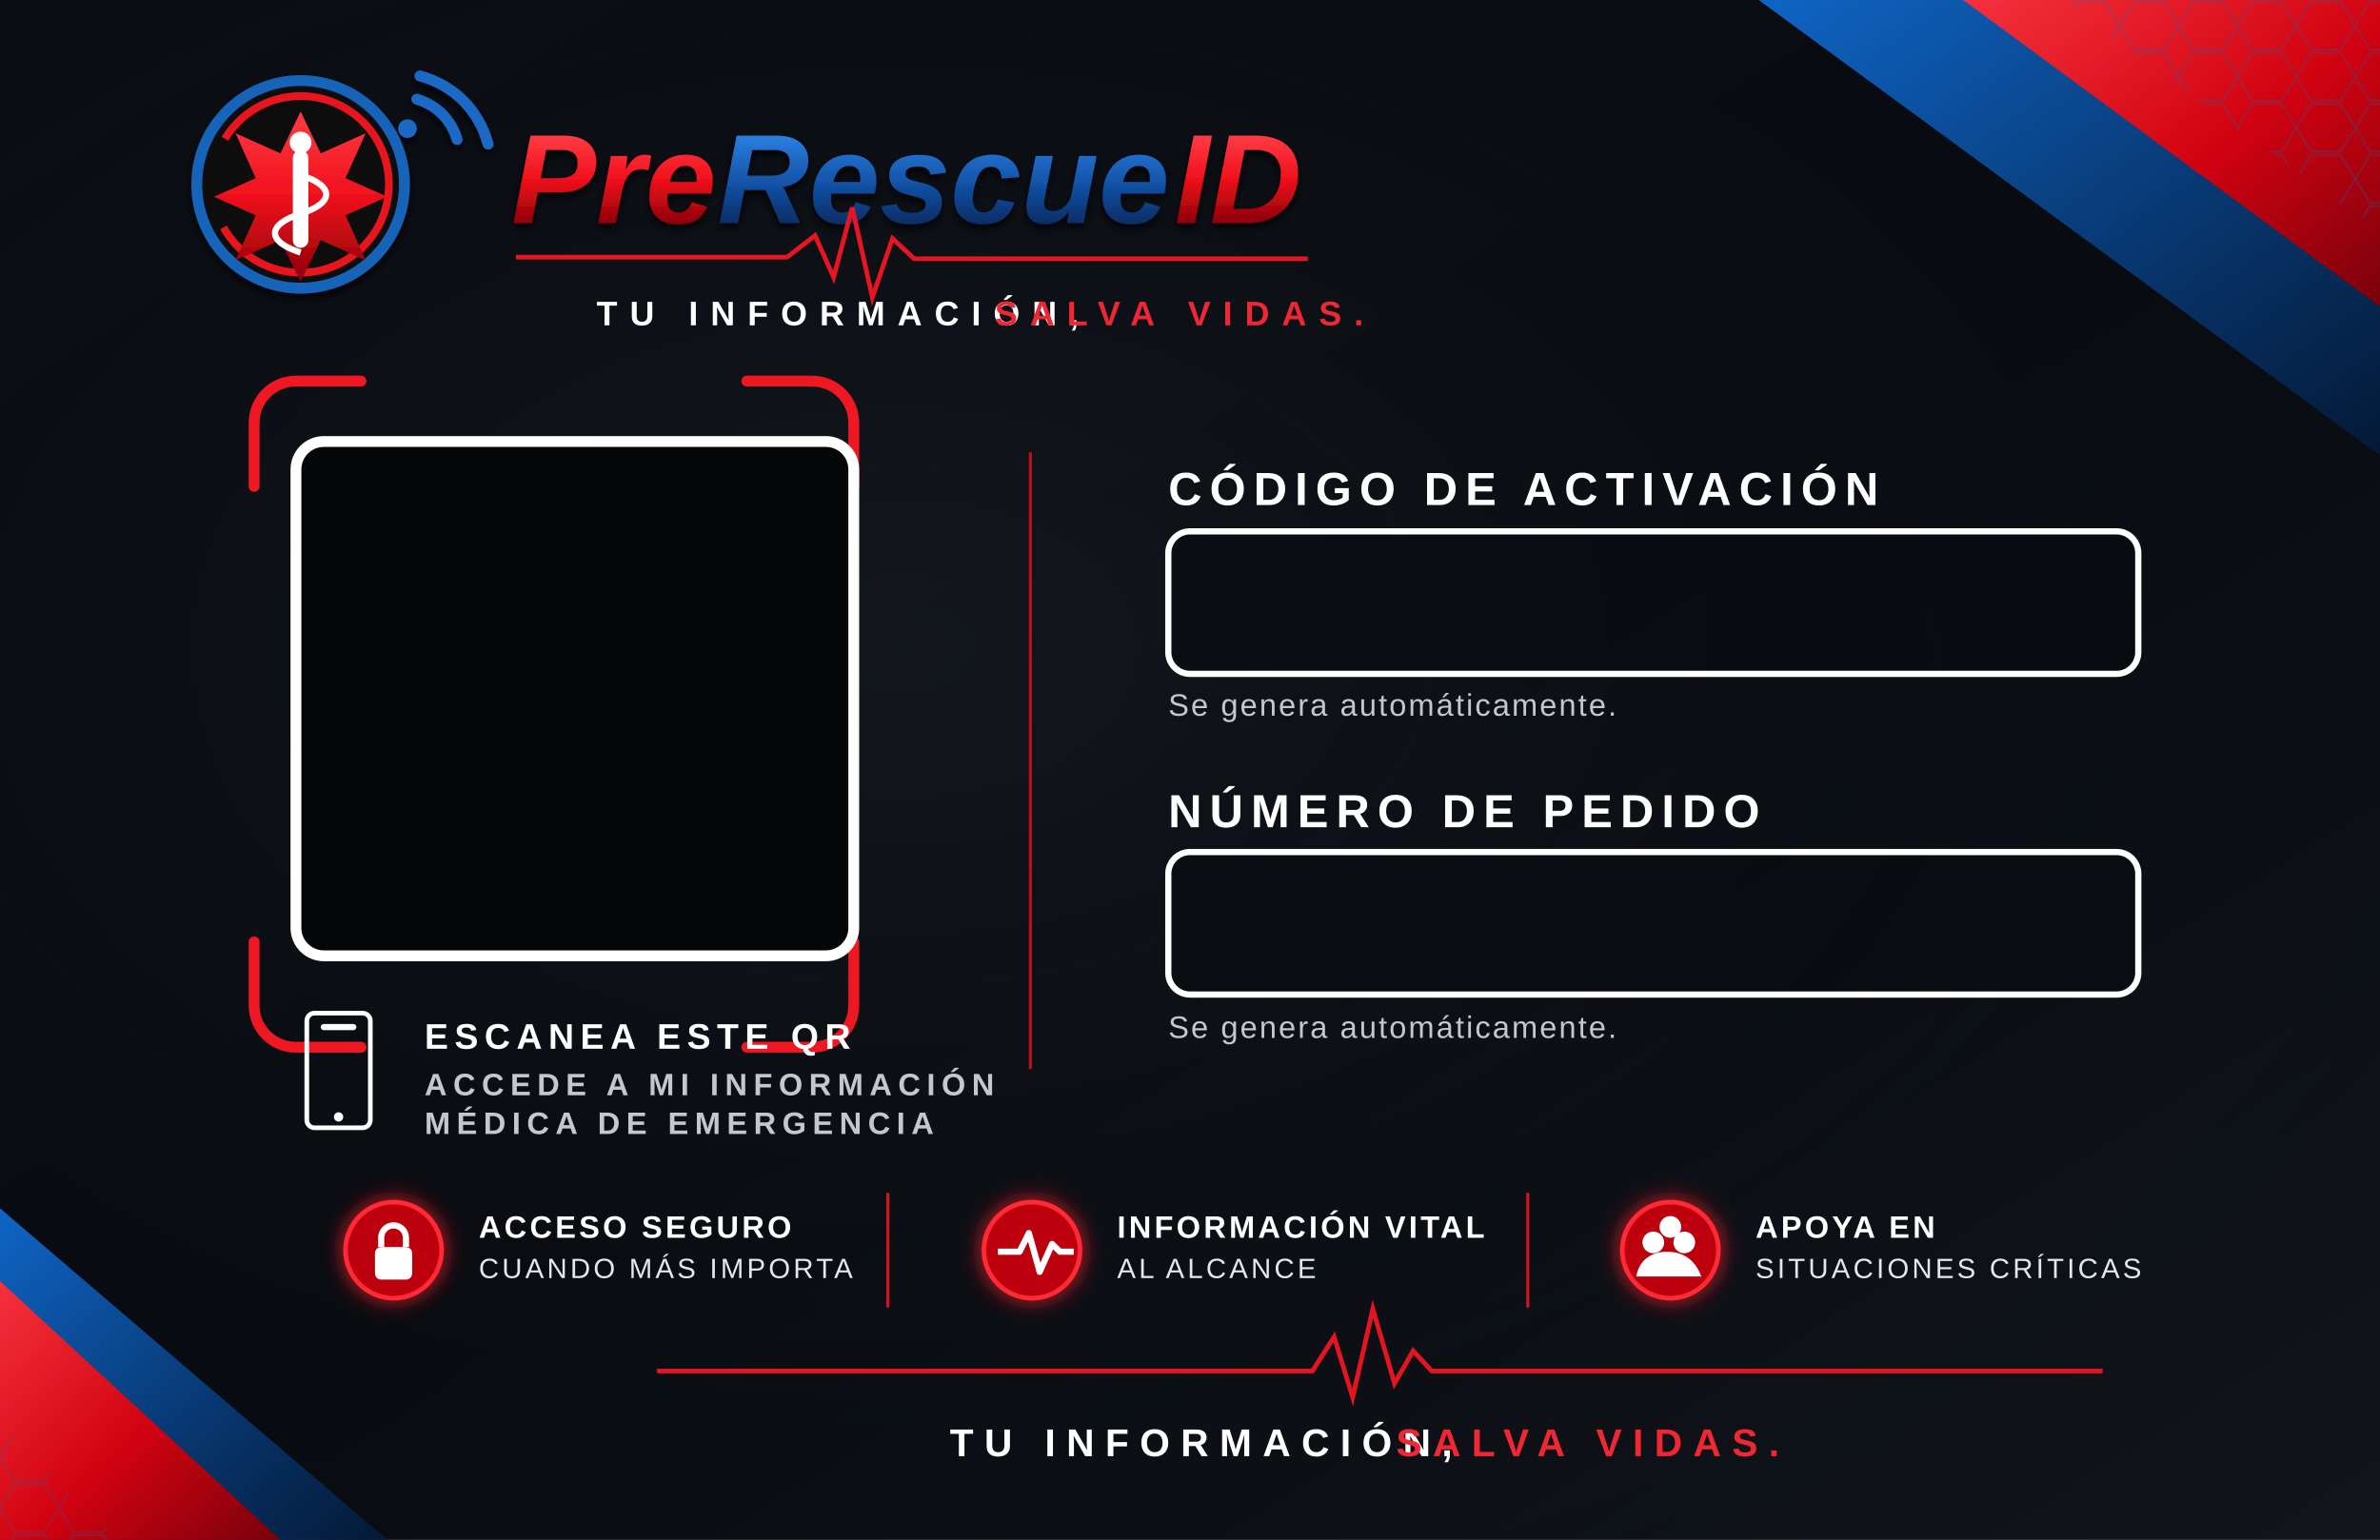
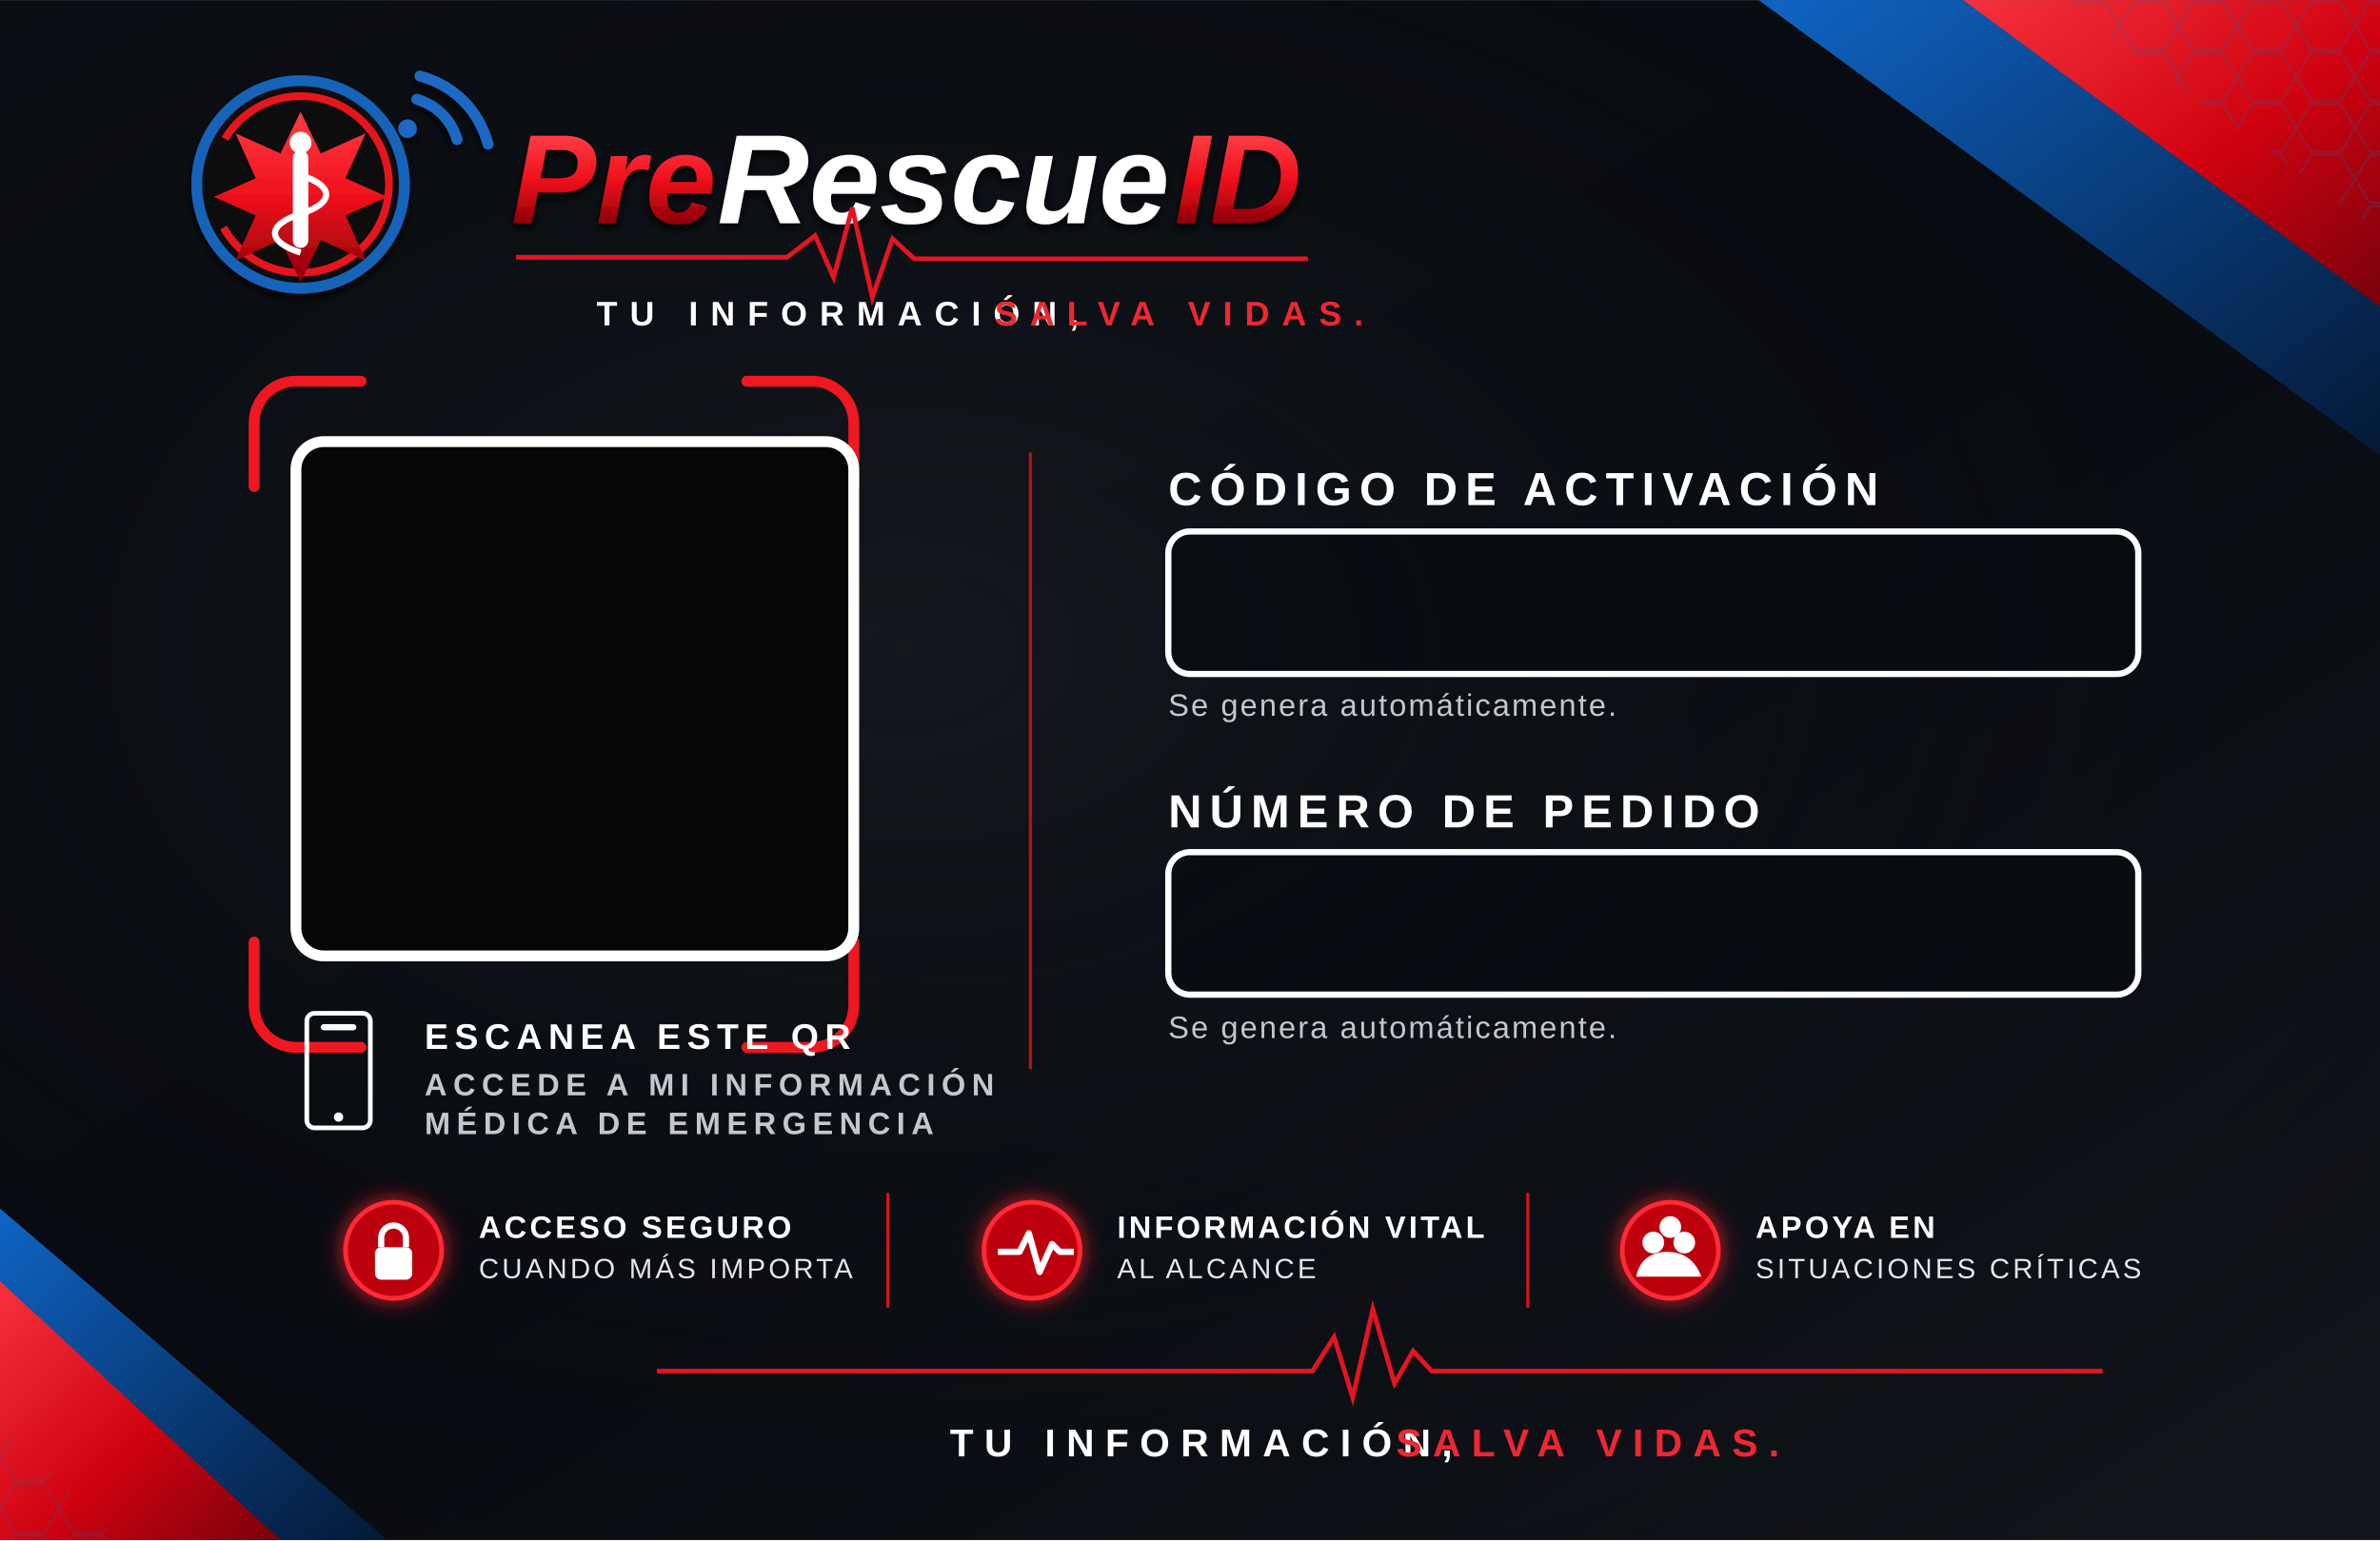
- <svg xmlns="http://www.w3.org/2000/svg" width="1536" height="994" viewBox="0 0 1536 994">
+ <svg xmlns="http://www.w3.org/2000/svg" width="1559" height="1009" viewBox="0 0 1536 994">
  <defs>
    <linearGradient id="bg" x1="0" y1="0" x2="1" y2="1">
      <stop offset="0" stop-color="#0a0d12" />
      <stop offset=".52" stop-color="#080b10" />
      <stop offset="1" stop-color="#11151b" />
    </linearGradient>
    <radialGradient id="glow" cx=".38" cy=".42" r=".8">
      <stop offset="0" stop-color="#20252c" stop-opacity=".48" />
      <stop offset=".65" stop-color="#0e1116" stop-opacity=".08" />
      <stop offset="1" stop-color="#05070a" stop-opacity="0" />
    </radialGradient>
    <linearGradient id="redEdge" x1="0" y1="0" x2="1" y2="1">
      <stop offset="0" stop-color="#ff3038" />
      <stop offset=".55" stop-color="#d9000c" />
      <stop offset="1" stop-color="#7d0008" />
    </linearGradient>
    <linearGradient id="blueEdge" x1="0" y1="0" x2="1" y2="1">
      <stop offset="0" stop-color="#0f67c9" />
      <stop offset=".55" stop-color="#083a76" />
      <stop offset="1" stop-color="#041a37" />
    </linearGradient>
    <linearGradient id="logoBlue" x1="0" y1="0" x2="0" y2="1">
      <stop offset="0" stop-color="#2a7fe0" />
      <stop offset=".55" stop-color="#1251a6" />
      <stop offset="1" stop-color="#082c63" />
    </linearGradient>
    <linearGradient id="logoRed" x1="0" y1="0" x2="0" y2="1">
      <stop offset="0" stop-color="#ff3c44" />
      <stop offset=".5" stop-color="#ef101b" />
      <stop offset="1" stop-color="#8c0008" />
    </linearGradient>
    <pattern id="hex" width="38" height="33" patternUnits="userSpaceOnUse">
      <path d="M9.5 1h19L38 16.5 28.5 32h-19L0 16.5Z" fill="none" stroke="#2361a7" stroke-opacity=".33" stroke-width="1.2" />
    </pattern>
    <filter id="softGlow" x="-30%" y="-30%" width="160%" height="160%">
      <feGaussianBlur stdDeviation="7" result="b" />
      <feMerge>
        <feMergeNode in="b" />
        <feMergeNode in="SourceGraphic" />
      </feMerge>
    </filter>
    <filter id="shadow" x="-30%" y="-30%" width="160%" height="160%">
      <feDropShadow dx="0" dy="3" stdDeviation="3" flood-color="#000" flood-opacity=".85" />
    </filter>
  </defs>
  <rect width="1536" height="994" fill="url(#bg)" />
  <rect width="1536" height="994" fill="url(#glow)" />
  <path d="M0 994V780L250 994Z" fill="url(#blueEdge)" opacity=".98" />
  <path d="M0 994V827L181 994Z" fill="url(#redEdge)" opacity=".96" />
  <path d="M1536 0H1135L1536 294Z" fill="url(#blueEdge)" opacity=".98" />
  <path d="M1536 0H1267L1536 198Z" fill="url(#redEdge)" opacity=".96" />
  <path d="M0 919 77 994H0Z" fill="url(#hex)" opacity=".75" />
  <path d="M1406 0h130v150L1330 0Z" fill="url(#hex)" opacity=".85" />
  <g transform="translate(98 47)" filter="url(#shadow)">
    <circle cx="96" cy="72" r="67" fill="#090b0f" stroke="#1464ba" stroke-width="7" />
    <circle cx="96" cy="72" r="57" fill="none" stroke="#e7131f" stroke-width="5" stroke-dasharray="150 60" />
    <g transform="translate(49 25)">
      <path d="M47 0 60 27 89 14 76 43 103 55 76 67 89 96 60 83 47 110 34 83 5 96 18 67-9 55 18 43 5 14 34 27Z" fill="url(#logoRed)" />
      <rect x="42" y="25" width="10" height="63" rx="5" fill="#fff" />
      <circle cx="47" cy="20" r="7" fill="#fff" />
      <path d="M47 41c22 7 22 18 0 25s-22 18 0 25" fill="none" stroke="#fff" stroke-width="4" />
    </g>
    <circle cx="165" cy="36" r="6" fill="#1d69c5" />
    <path d="M171 17c13 4 22 13 26 26M173 2c22 6 38 22 44 44" fill="none" stroke="#1d69c5" stroke-width="7" stroke-linecap="round" />
  </g>
  <text x="330" y="144" font-family="Arial, Helvetica, sans-serif" font-size="82" font-style="italic" font-weight="900" fill="url(#logoRed)" filter="url(#shadow)">Pre</text>
-   <text x="463" y="144" font-family="Arial, Helvetica, sans-serif" font-size="82" font-style="italic" font-weight="900" fill="url(#logoBlue)" filter="url(#shadow)">Rescue</text>
+   <text x="463" y="144" font-family="Arial, Helvetica, sans-serif" font-size="82" font-style="italic" font-weight="900" fill="#ffffff" filter="url(#shadow)">Rescue</text>
  <text x="758" y="144" font-family="Arial, Helvetica, sans-serif" font-size="82" font-style="italic" font-weight="900" fill="url(#logoRed)" filter="url(#shadow)">ID</text>
  <path d="M333 166h175l18-14 12 27 12-45 13 58 13-38 14 13h254" fill="none" stroke="#e51521" stroke-width="3" />
  <text x="385" y="210" font-family="Arial, Helvetica, sans-serif" font-size="22" font-weight="700" letter-spacing="8" fill="#fff">TU INFORMACIÓN,</text>
  <text x="642" y="210" font-family="Arial, Helvetica, sans-serif" font-size="22" font-weight="800" letter-spacing="8" fill="#ef2732">SALVA VIDAS.</text>
  <g>
    <path d="M164 314v-41c0-15 12-27 27-27h42M551 314v-41c0-15-12-27-27-27h-42M164 608v41c0 15 12 27 27 27h42M551 608v41c0 15-12 27-27 27h-42" fill="none" stroke="#ef1722" stroke-width="7" stroke-linecap="round" />
    <rect x="191" y="285" width="360" height="332" rx="18" fill="#050607" stroke="#fff" stroke-width="7" />
  </g>
  <line x1="665" y1="292" x2="665" y2="690" stroke="#b61019" stroke-width="2" />
  <text x="754" y="326" font-family="Arial, Helvetica, sans-serif" font-size="30" font-weight="900" letter-spacing="5" fill="#fff">CÓDIGO DE ACTIVACIÓN</text>
  <rect x="754" y="343" width="626" height="92" rx="14" fill="#080b0f" fill-opacity=".6" stroke="#fff" stroke-width="4" />
  <text x="754" y="462" font-family="Arial, Helvetica, sans-serif" font-size="20" font-weight="500" letter-spacing="1.3" fill="#c4c7cc">Se genera automáticamente.</text>
  <text x="754" y="534" font-family="Arial, Helvetica, sans-serif" font-size="30" font-weight="900" letter-spacing="5" fill="#fff">NÚMERO DE PEDIDO</text>
  <rect x="754" y="550" width="626" height="92" rx="14" fill="#080b0f" fill-opacity=".6" stroke="#fff" stroke-width="4" />
  <text x="754" y="670" font-family="Arial, Helvetica, sans-serif" font-size="20" font-weight="500" letter-spacing="1.3" fill="#c4c7cc">Se genera automáticamente.</text>
  <g transform="translate(198 653)">
    <rect x="0" y="1" width="41" height="74" rx="5" fill="none" stroke="#fff" stroke-width="3" />
    <rect x="9" y="8" width="23" height="4" rx="2" fill="#fff" />
    <circle cx="20.5" cy="68" r="3" fill="#fff" />
    <text x="76" y="24" font-family="Arial, Helvetica, sans-serif" font-size="23" font-weight="900" letter-spacing="4" fill="#fff">ESCANEA ESTE QR</text>
    <text x="76" y="54" font-family="Arial, Helvetica, sans-serif" font-size="20" font-weight="600" letter-spacing="4" fill="#c5c7cc">ACCEDE A MI INFORMACIÓN</text>
    <text x="76" y="79" font-family="Arial, Helvetica, sans-serif" font-size="20" font-weight="600" letter-spacing="4" fill="#c5c7cc">MÉDICA DE EMERGENCIA</text>
  </g>
  <g transform="translate(214 775)">
    <circle cx="40" cy="32" r="31" fill="#bd0009" stroke="#ff2a34" stroke-width="3" filter="url(#softGlow)" />
    <rect x="28" y="30" width="24" height="21" rx="4" fill="#fff" />
    <path d="M32 30v-6a8 8 0 0 1 16 0v6" fill="none" stroke="#fff" stroke-width="4" />
    <text x="95" y="24" font-family="Arial, Helvetica, sans-serif" font-size="20" font-weight="900" letter-spacing="2" fill="#fff">ACCESO SEGURO</text>
    <text x="95" y="50" font-family="Arial, Helvetica, sans-serif" font-size="18" font-weight="500" letter-spacing="2" fill="#e5e7eb">CUANDO MÁS IMPORTA</text>
  </g>
  <line x1="573" y1="770" x2="573" y2="844" stroke="#d2131d" stroke-width="2" />
  <g transform="translate(626 775)">
    <circle cx="40" cy="32" r="31" fill="#bd0009" stroke="#ff2a34" stroke-width="3" filter="url(#softGlow)" />
    <path d="M18 33h14l6-12 7 25 8-18 5 5h9" fill="none" stroke="#fff" stroke-width="4" stroke-linejoin="round" />
    <text x="95" y="24" font-family="Arial, Helvetica, sans-serif" font-size="20" font-weight="900" letter-spacing="2" fill="#fff">INFORMACIÓN VITAL</text>
    <text x="95" y="50" font-family="Arial, Helvetica, sans-serif" font-size="18" font-weight="500" letter-spacing="2" fill="#e5e7eb">AL ALCANCE</text>
  </g>
  <line x1="986" y1="770" x2="986" y2="844" stroke="#d2131d" stroke-width="2" />
  <g transform="translate(1038 775)">
    <circle cx="40" cy="32" r="31" fill="#bd0009" stroke="#ff2a34" stroke-width="3" filter="url(#softGlow)" />
    <circle cx="29" cy="27" r="7" fill="#fff" />
    <circle cx="49" cy="27" r="7" fill="#fff" />
    <circle cx="40" cy="17" r="7" fill="#fff" />
    <path d="M18 49c2-11 10-16 20-16s18 5 22 16" fill="#fff" />
    <text x="95" y="24" font-family="Arial, Helvetica, sans-serif" font-size="20" font-weight="900" letter-spacing="2" fill="#fff">APOYA EN</text>
    <text x="95" y="50" font-family="Arial, Helvetica, sans-serif" font-size="18" font-weight="500" letter-spacing="2" fill="#e5e7eb">SITUACIONES CRÍTICAS</text>
  </g>
  <path d="M424 885h423l14-22 12 39 13-57 14 48 12-21 12 13h433" fill="none" stroke="#e41520" stroke-width="3" />
  <text x="613" y="940" font-family="Arial, Helvetica, sans-serif" font-size="25" font-weight="800" letter-spacing="7" fill="#fff">TU INFORMACIÓN,</text>
  <text x="901" y="940" font-family="Arial, Helvetica, sans-serif" font-size="25" font-weight="900" letter-spacing="7" fill="#ef2732">SALVA VIDAS.</text>
</svg>
